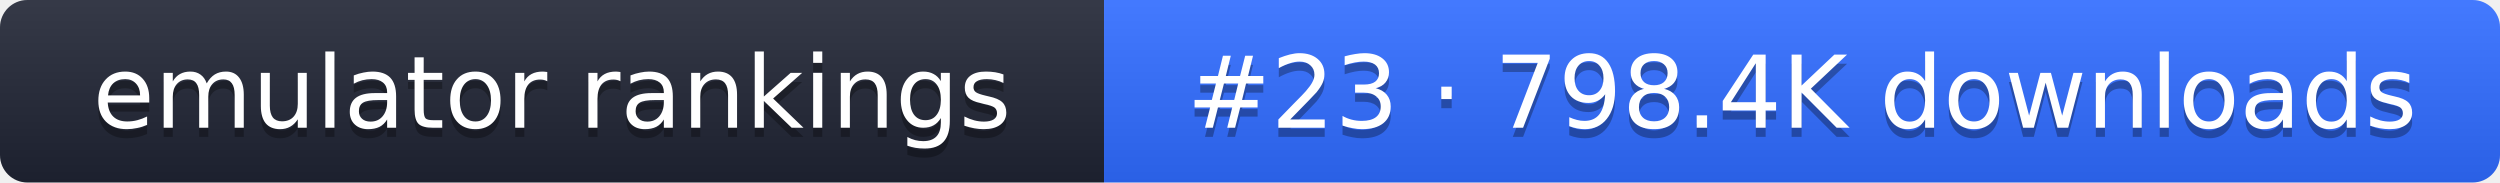
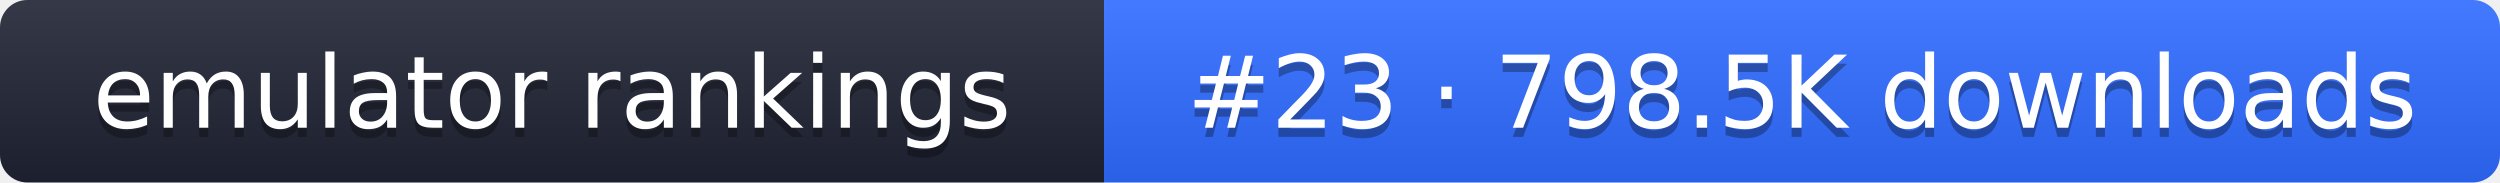
- <svg xmlns="http://www.w3.org/2000/svg" width="274" height="20" role="img" aria-label="emulator rankings: #23 · 798.4K downloads">
+ <svg xmlns="http://www.w3.org/2000/svg" width="274" height="20" role="img" aria-label="emulator rankings: #23 · 798.5K downloads">
  <linearGradient id="g" x2="0" y2="100%">
    <stop offset="0" stop-color="#fff" stop-opacity=".1" />
    <stop offset="1" stop-opacity=".1" />
  </linearGradient>
  <clipPath id="r">
    <rect width="274" height="20" rx="3" fill="#fff" />
  </clipPath>
  <g clip-path="url(#r)">
    <rect width="121" height="20" fill="#1f2433" />
    <rect x="121" width="153" height="20" fill="#2f6bff" />
    <rect width="274" height="20" fill="url(#g)" />
  </g>
  <g fill="#fff" text-anchor="middle" font-family="Verdana,DejaVu Sans,sans-serif" font-size="11">
    <text x="60.5" y="15" fill="#010101" fill-opacity=".3">emulator rankings</text>
    <text x="60.5" y="14">emulator rankings</text>
-     <text x="197.5" y="15" fill="#010101" fill-opacity=".3">#23 · 798.4K downloads</text>
-     <text x="197.5" y="14">#23 · 798.4K downloads</text>
+     <text x="197.5" y="15" fill="#010101" fill-opacity=".3">#23 · 798.5K downloads</text>
+     <text x="197.5" y="14">#23 · 798.5K downloads</text>
  </g>
</svg>
